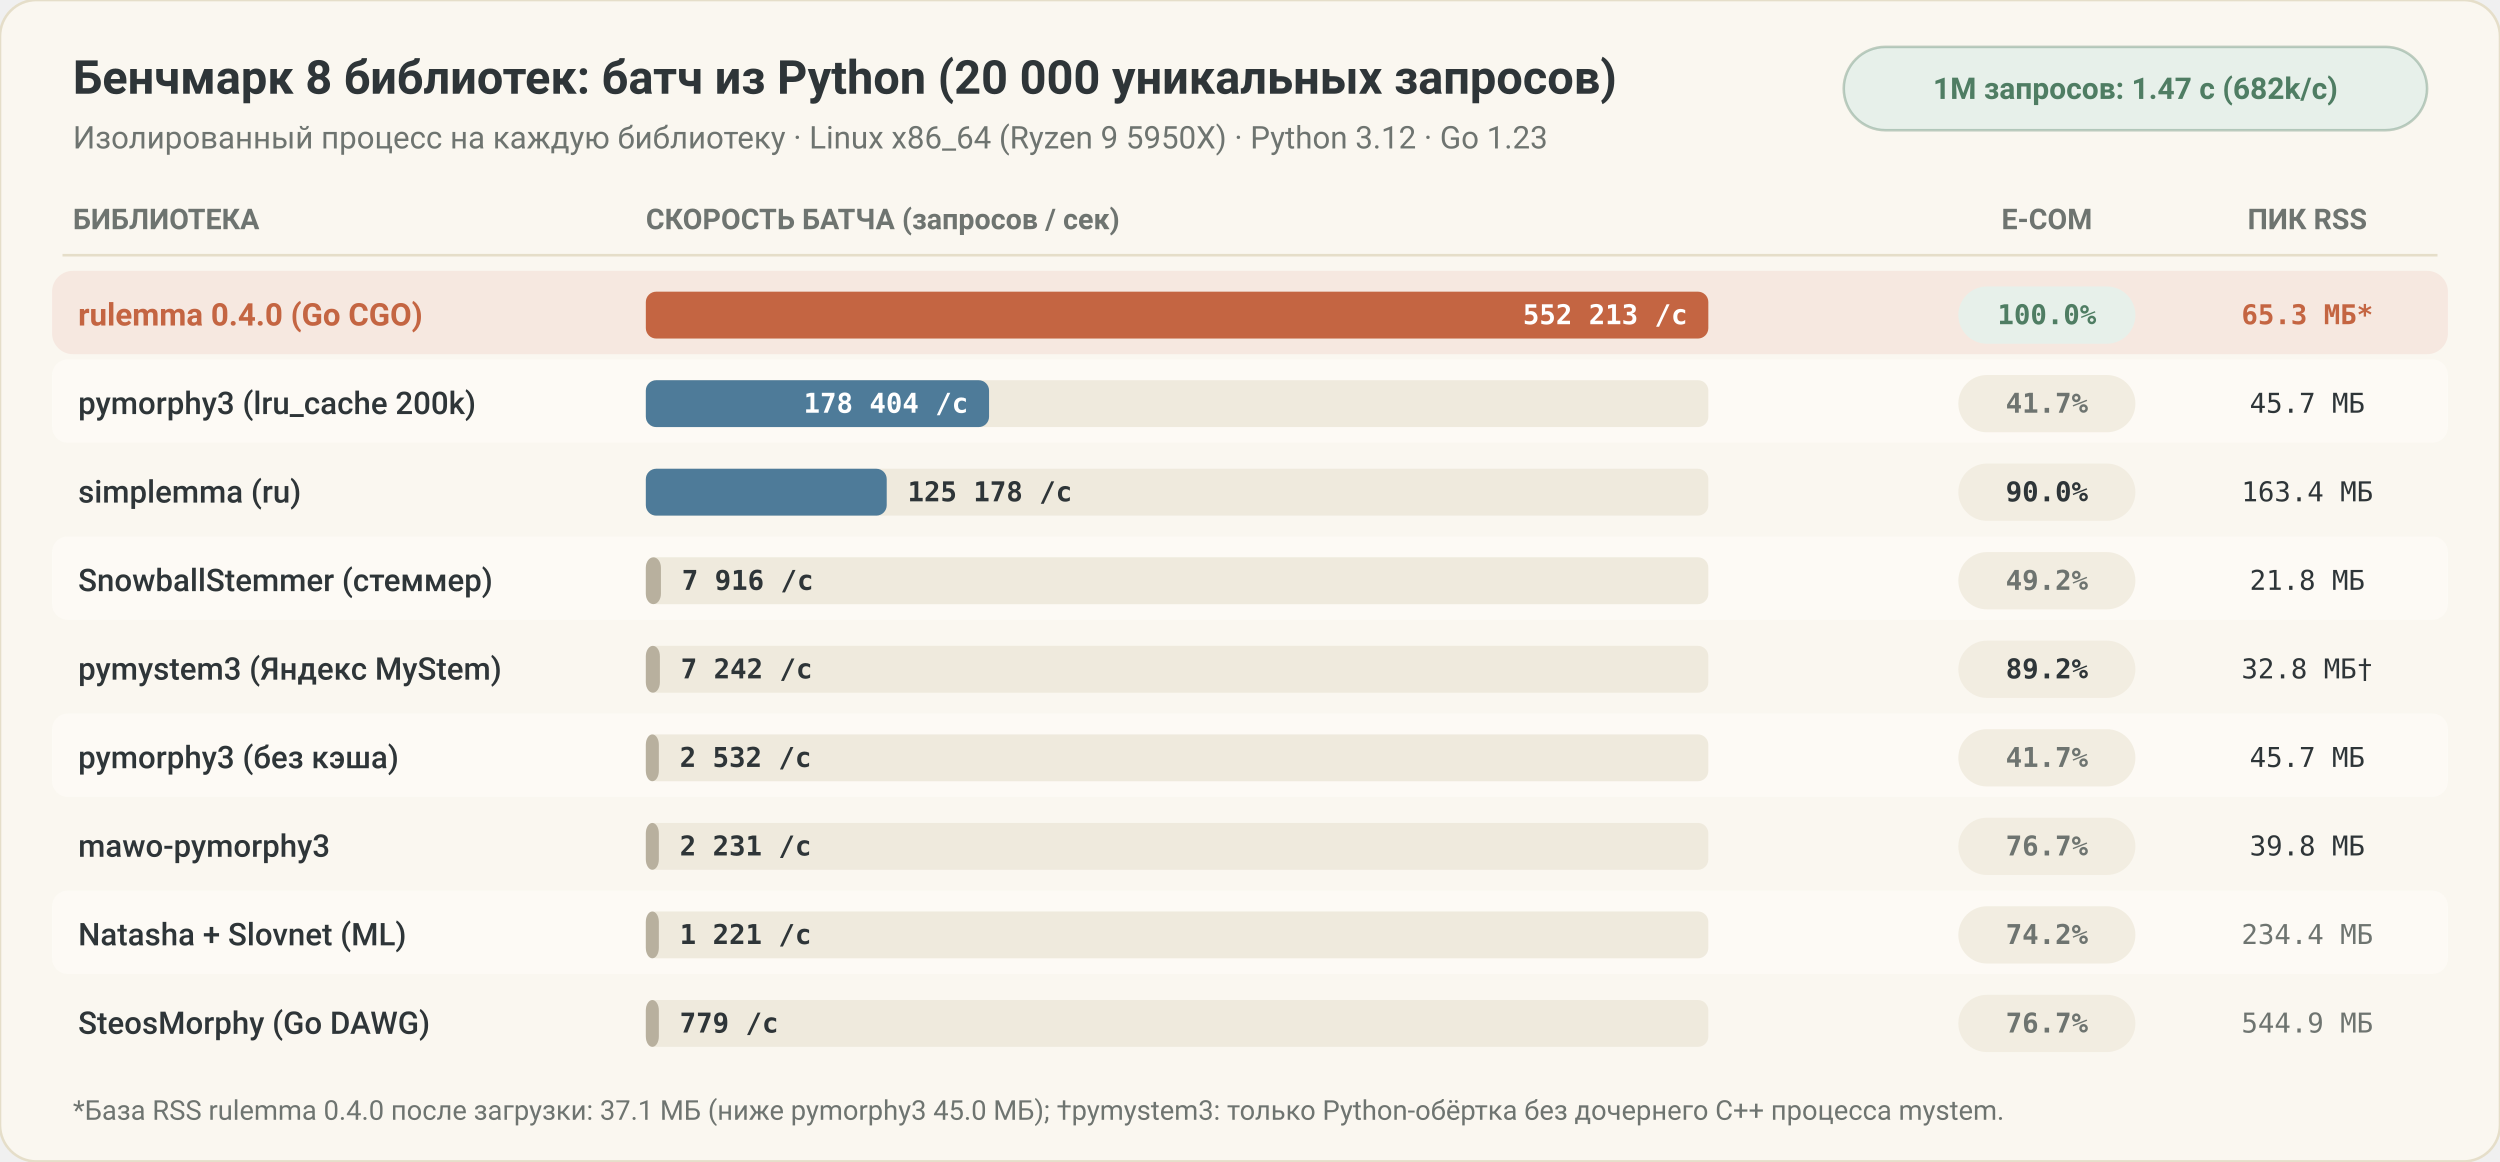
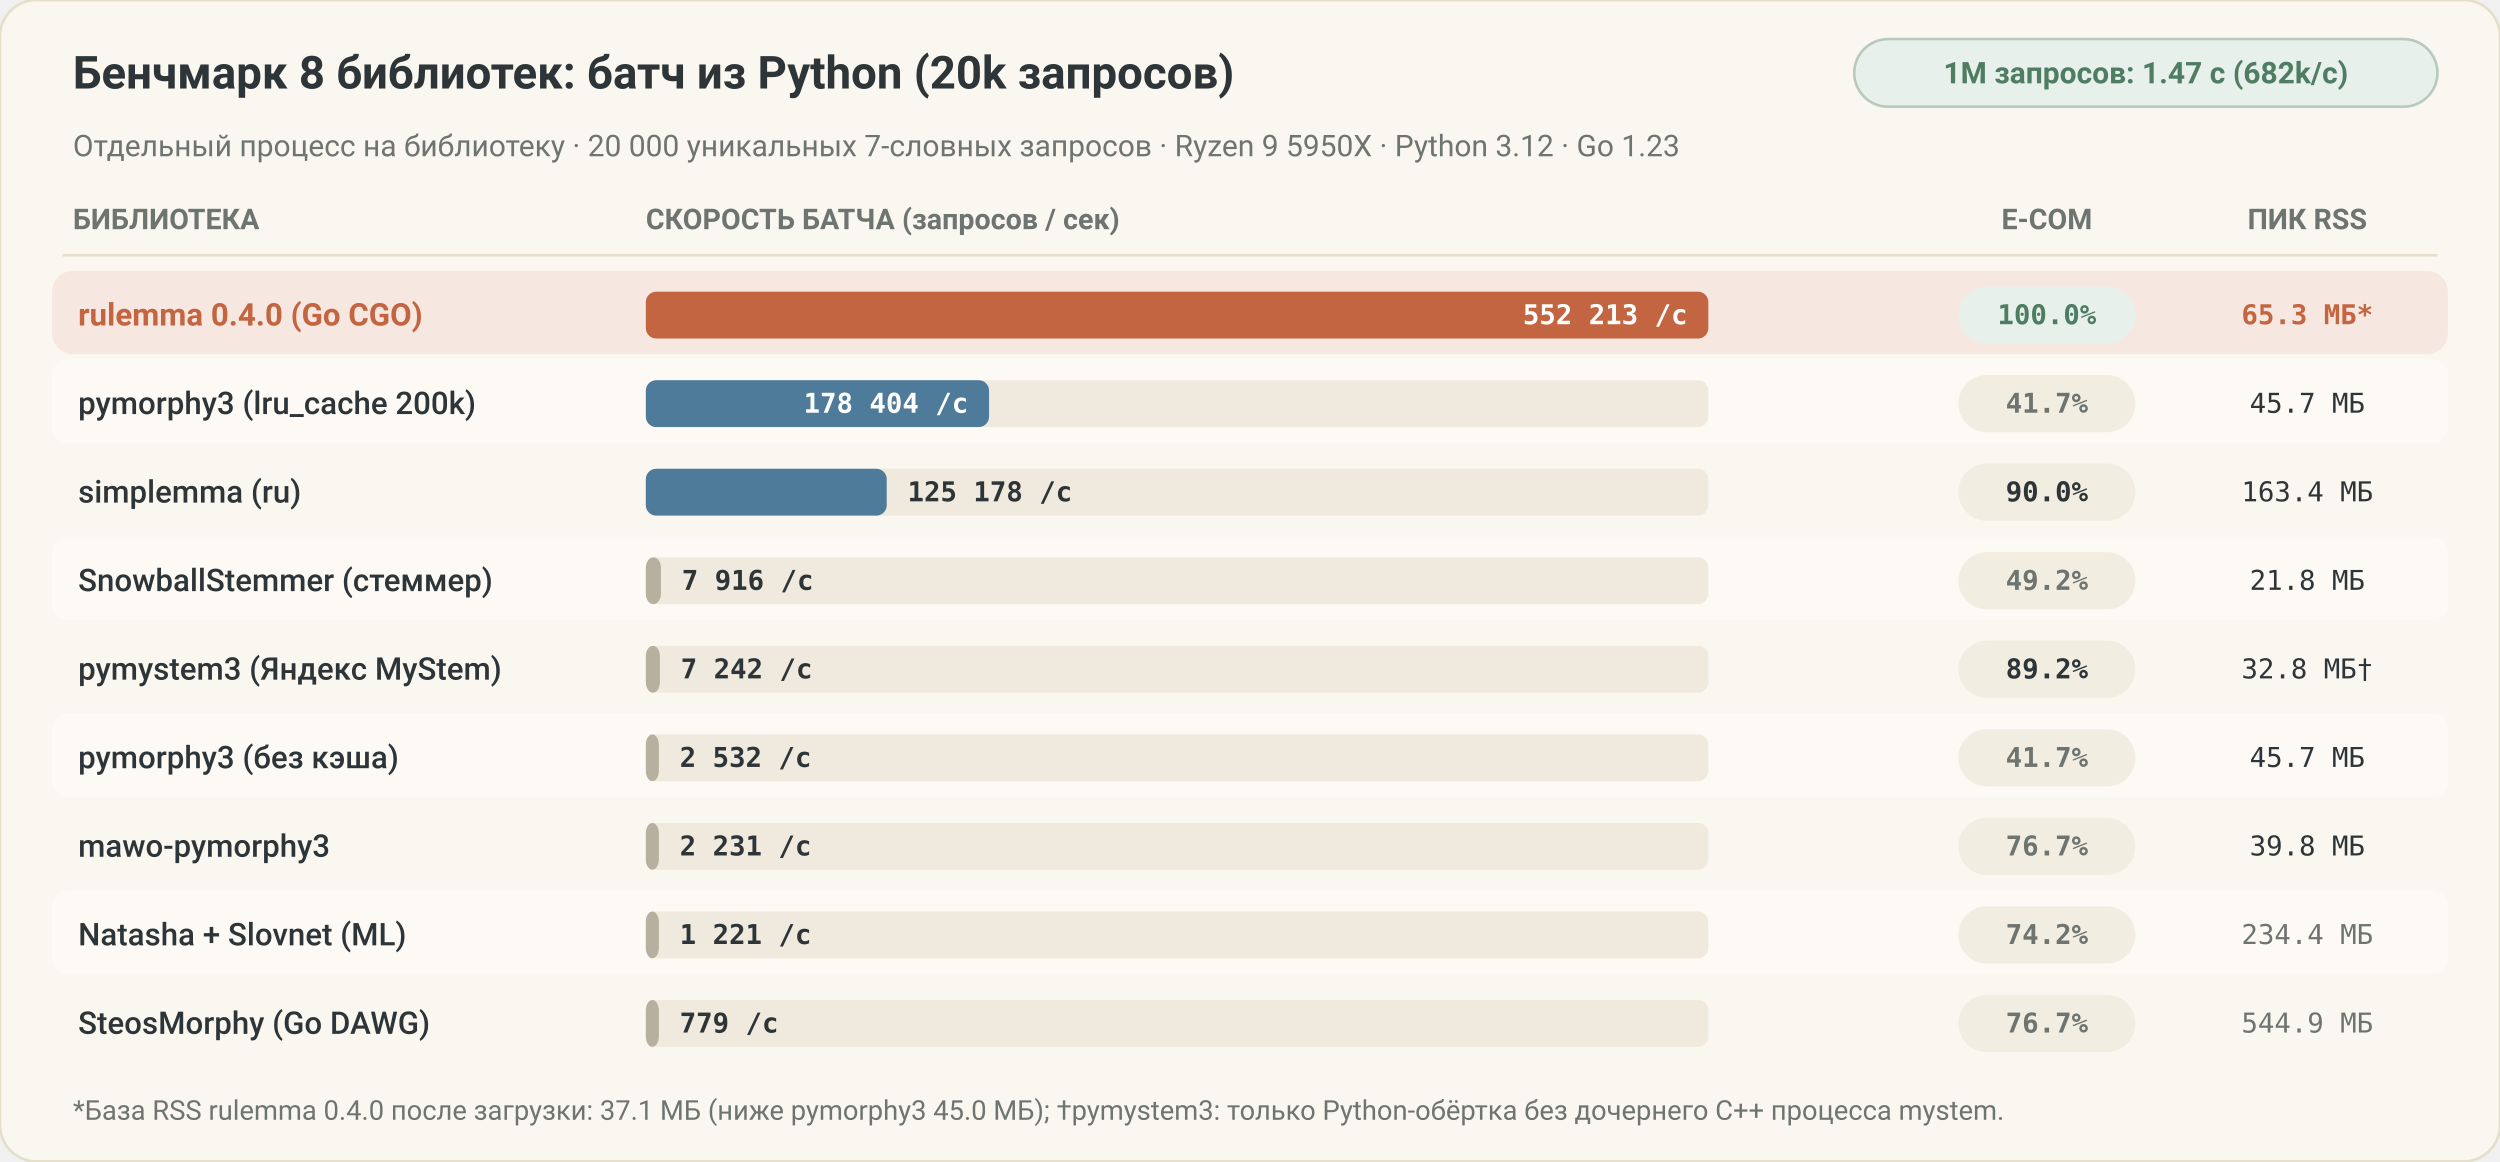
<svg xmlns="http://www.w3.org/2000/svg" viewBox="0 0 960 446" width="960" height="446" role="img" aria-label="Сравнение производительности и точности rulemma 0.4.0 с 7 библиотеками">
  <rect width="960" height="446" rx="14" fill="#FAF7F0" stroke="#E5DEC9" stroke-width="1" />
-   <text x="28" y="36" font-family="-apple-system, BlinkMacSystemFont, 'Segoe UI', Roboto, Helvetica, Arial, sans-serif" font-size="18" font-weight="700" fill="#2E3538">Бенчмарк 8 библиотек: батч из Python (20 000 уникальных запросов)</text>
-   <text x="28" y="57" font-family="-apple-system, BlinkMacSystemFont, 'Segoe UI', Roboto, Helvetica, Arial, sans-serif" font-size="12" fill="#6E7470">Изолированный процесс на каждую библиотеку · Linux x86_64 (Ryzen 9 5950X) · Python 3.12 · Go 1.23</text>
-   <rect x="708" y="18" width="224" height="32" rx="16" fill="#E7F0EA" stroke="#4F7D63" stroke-opacity="0.35" />
-   <text x="820" y="38" text-anchor="middle" font-family="-apple-system, BlinkMacSystemFont, 'Segoe UI', Roboto, Helvetica, Arial, sans-serif" font-size="11.5" font-weight="700" fill="#4F7D63">1M запросов: 1.47 с (682k/с)</text>
+   <text x="28" y="34" font-family="-apple-system, BlinkMacSystemFont, 'Segoe UI', Roboto, Helvetica, Arial, sans-serif" font-size="17.5" font-weight="700" fill="#2E3538">Бенчмарк 8 библиотек: батч из Python (20k запросов)</text>
+   <text x="28" y="60" font-family="-apple-system, BlinkMacSystemFont, 'Segoe UI', Roboto, Helvetica, Arial, sans-serif" font-size="11.5" fill="#6E7470">Отдельный процесс на библиотеку · 20 000 уникальных 7-словных запросов · Ryzen 9 5950X · Python 3.12 · Go 1.23</text>
+   <rect data-pill="1" x="712" y="15" width="224" height="26" rx="13" fill="#E7F0EA" stroke="#4F7D63" stroke-opacity="0.35" />
+   <text x="824" y="32" text-anchor="middle" font-family="-apple-system, BlinkMacSystemFont, 'Segoe UI', Roboto, Helvetica, Arial, sans-serif" font-size="11.5" font-weight="700" fill="#4F7D63">1M запросов: 1.47 с (682k/с)</text>
  <text x="28" y="88" font-family="-apple-system, BlinkMacSystemFont, 'Segoe UI', Roboto, Helvetica, Arial, sans-serif" font-size="11" font-weight="700" fill="#6E7470">БИБЛИОТЕКА</text>
  <text x="248" y="88" font-family="-apple-system, BlinkMacSystemFont, 'Segoe UI', Roboto, Helvetica, Arial, sans-serif" font-size="11" font-weight="700" fill="#6E7470">СКОРОСТЬ БАТЧА (запросов / сек)</text>
  <text x="786" y="88" text-anchor="middle" font-family="-apple-system, BlinkMacSystemFont, 'Segoe UI', Roboto, Helvetica, Arial, sans-serif" font-size="11" font-weight="700" fill="#6E7470">E-COM</text>
  <text x="886" y="88" text-anchor="middle" font-family="-apple-system, BlinkMacSystemFont, 'Segoe UI', Roboto, Helvetica, Arial, sans-serif" font-size="11" font-weight="700" fill="#6E7470">ПИК RSS</text>
  <line x1="24" y1="98" x2="936" y2="98" stroke="#E5DEC9" stroke-width="1" />
  <rect x="20" y="104" width="920" height="32" rx="8" fill="#F6E8E0" />
  <text x="30" y="125" font-family="-apple-system, BlinkMacSystemFont, 'Segoe UI', Roboto, Helvetica, Arial, sans-serif" font-size="12" font-weight="700" fill="#C46542">rulemma 0.4.0 (Go CGO)</text>
  <rect x="248" y="112" width="408" height="18" rx="4" fill="#EFEADD" />
  <rect x="248" y="112" width="408.0" height="18" rx="4" fill="#C46542" />
  <text x="648.0" y="124.5" text-anchor="end" font-family="ui-monospace, SFMono-Regular, 'SF Mono', Menlo, Consolas, monospace" font-size="10.5" font-weight="700" fill="#FFFFFF">552 213 /с</text>
  <rect x="752" y="110" width="68" height="22" rx="11" fill="#E7F0EA" />
  <text x="786" y="124.5" text-anchor="middle" font-family="ui-monospace, SFMono-Regular, 'SF Mono', Menlo, Consolas, monospace" font-size="10.5" font-weight="700" fill="#4F7D63">100.0%</text>
  <text x="886" y="124.5" text-anchor="middle" font-family="ui-monospace, SFMono-Regular, 'SF Mono', Menlo, Consolas, monospace" font-size="10.5" font-weight="700" fill="#C46542">65.3 МБ*</text>
  <rect x="20" y="138" width="920" height="32" rx="6" fill="#FFFDF9" fill-opacity="0.55" />
  <text x="30" y="159" font-family="-apple-system, BlinkMacSystemFont, 'Segoe UI', Roboto, Helvetica, Arial, sans-serif" font-size="12" font-weight="500" fill="#2E3538">pymorphy3 (lru_cache 200k)</text>
  <rect x="248" y="146" width="408" height="18" rx="4" fill="#EFEADD" />
  <rect x="248" y="146" width="131.8" height="18" rx="4" fill="#4E7B99" />
  <text x="371.8" y="158.5" text-anchor="end" font-family="ui-monospace, SFMono-Regular, 'SF Mono', Menlo, Consolas, monospace" font-size="10.5" font-weight="700" fill="#FFFFFF">178 404 /с</text>
  <rect x="752" y="144" width="68" height="22" rx="11" fill="#F2EDE1" />
  <text x="786" y="158.5" text-anchor="middle" font-family="ui-monospace, SFMono-Regular, 'SF Mono', Menlo, Consolas, monospace" font-size="10.5" font-weight="700" fill="#6E7470">41.7%</text>
  <text x="886" y="158.5" text-anchor="middle" font-family="ui-monospace, SFMono-Regular, 'SF Mono', Menlo, Consolas, monospace" font-size="10.5" font-weight="500" fill="#2E3538">45.7 МБ</text>
  <text x="30" y="193" font-family="-apple-system, BlinkMacSystemFont, 'Segoe UI', Roboto, Helvetica, Arial, sans-serif" font-size="12" font-weight="500" fill="#2E3538">simplemma (ru)</text>
  <rect x="248" y="180" width="408" height="18" rx="4" fill="#EFEADD" />
  <rect x="248" y="180" width="92.5" height="18" rx="4" fill="#4E7B99" />
  <text x="348.5" y="192.5" text-anchor="start" font-family="ui-monospace, SFMono-Regular, 'SF Mono', Menlo, Consolas, monospace" font-size="10.5" font-weight="600" fill="#2E3538">125 178 /с</text>
  <rect x="752" y="178" width="68" height="22" rx="11" fill="#F2EDE1" />
  <text x="786" y="192.5" text-anchor="middle" font-family="ui-monospace, SFMono-Regular, 'SF Mono', Menlo, Consolas, monospace" font-size="10.5" font-weight="700" fill="#2E3538">90.0%</text>
  <text x="886" y="192.5" text-anchor="middle" font-family="ui-monospace, SFMono-Regular, 'SF Mono', Menlo, Consolas, monospace" font-size="10.5" font-weight="500" fill="#2E3538">163.4 МБ</text>
  <rect x="20" y="206" width="920" height="32" rx="6" fill="#FFFDF9" fill-opacity="0.55" />
  <text x="30" y="227" font-family="-apple-system, BlinkMacSystemFont, 'Segoe UI', Roboto, Helvetica, Arial, sans-serif" font-size="12" font-weight="500" fill="#2E3538">SnowballStemmer (стеммер)</text>
  <rect x="248" y="214" width="408" height="18" rx="4" fill="#EFEADD" />
  <rect x="248" y="214" width="5.8" height="18" rx="4" fill="#B8B09E" />
  <text x="261.8" y="226.5" text-anchor="start" font-family="ui-monospace, SFMono-Regular, 'SF Mono', Menlo, Consolas, monospace" font-size="10.5" font-weight="600" fill="#2E3538">7 916 /с</text>
  <rect x="752" y="212" width="68" height="22" rx="11" fill="#F2EDE1" />
  <text x="786" y="226.5" text-anchor="middle" font-family="ui-monospace, SFMono-Regular, 'SF Mono', Menlo, Consolas, monospace" font-size="10.5" font-weight="700" fill="#6E7470">49.2%</text>
  <text x="886" y="226.5" text-anchor="middle" font-family="ui-monospace, SFMono-Regular, 'SF Mono', Menlo, Consolas, monospace" font-size="10.5" font-weight="500" fill="#2E3538">21.8 МБ</text>
  <text x="30" y="261" font-family="-apple-system, BlinkMacSystemFont, 'Segoe UI', Roboto, Helvetica, Arial, sans-serif" font-size="12" font-weight="500" fill="#2E3538">pymystem3 (Яндекс MyStem)</text>
  <rect x="248" y="248" width="408" height="18" rx="4" fill="#EFEADD" />
  <rect x="248" y="248" width="5.4" height="18" rx="4" fill="#B8B09E" />
  <text x="261.4" y="260.5" text-anchor="start" font-family="ui-monospace, SFMono-Regular, 'SF Mono', Menlo, Consolas, monospace" font-size="10.5" font-weight="600" fill="#2E3538">7 242 /с</text>
  <rect x="752" y="246" width="68" height="22" rx="11" fill="#F2EDE1" />
  <text x="786" y="260.5" text-anchor="middle" font-family="ui-monospace, SFMono-Regular, 'SF Mono', Menlo, Consolas, monospace" font-size="10.5" font-weight="700" fill="#2E3538">89.2%</text>
  <text x="886" y="260.5" text-anchor="middle" font-family="ui-monospace, SFMono-Regular, 'SF Mono', Menlo, Consolas, monospace" font-size="10.5" font-weight="500" fill="#2E3538">32.8 МБ†</text>
  <rect x="20" y="274" width="920" height="32" rx="6" fill="#FFFDF9" fill-opacity="0.55" />
  <text x="30" y="295" font-family="-apple-system, BlinkMacSystemFont, 'Segoe UI', Roboto, Helvetica, Arial, sans-serif" font-size="12" font-weight="500" fill="#2E3538">pymorphy3 (без кэша)</text>
  <rect x="248" y="282" width="408" height="18" rx="4" fill="#EFEADD" />
  <rect x="248" y="282" width="5.0" height="18" rx="4" fill="#B8B09E" />
  <text x="261.0" y="294.5" text-anchor="start" font-family="ui-monospace, SFMono-Regular, 'SF Mono', Menlo, Consolas, monospace" font-size="10.5" font-weight="600" fill="#2E3538">2 532 /с</text>
  <rect x="752" y="280" width="68" height="22" rx="11" fill="#F2EDE1" />
  <text x="786" y="294.5" text-anchor="middle" font-family="ui-monospace, SFMono-Regular, 'SF Mono', Menlo, Consolas, monospace" font-size="10.5" font-weight="700" fill="#6E7470">41.7%</text>
  <text x="886" y="294.5" text-anchor="middle" font-family="ui-monospace, SFMono-Regular, 'SF Mono', Menlo, Consolas, monospace" font-size="10.5" font-weight="500" fill="#2E3538">45.7 МБ</text>
  <text x="30" y="329" font-family="-apple-system, BlinkMacSystemFont, 'Segoe UI', Roboto, Helvetica, Arial, sans-serif" font-size="12" font-weight="500" fill="#2E3538">mawo-pymorphy3</text>
  <rect x="248" y="316" width="408" height="18" rx="4" fill="#EFEADD" />
  <rect x="248" y="316" width="5.0" height="18" rx="4" fill="#B8B09E" />
  <text x="261.0" y="328.5" text-anchor="start" font-family="ui-monospace, SFMono-Regular, 'SF Mono', Menlo, Consolas, monospace" font-size="10.5" font-weight="600" fill="#2E3538">2 231 /с</text>
  <rect x="752" y="314" width="68" height="22" rx="11" fill="#F2EDE1" />
  <text x="786" y="328.5" text-anchor="middle" font-family="ui-monospace, SFMono-Regular, 'SF Mono', Menlo, Consolas, monospace" font-size="10.5" font-weight="700" fill="#6E7470">76.7%</text>
  <text x="886" y="328.5" text-anchor="middle" font-family="ui-monospace, SFMono-Regular, 'SF Mono', Menlo, Consolas, monospace" font-size="10.5" font-weight="500" fill="#2E3538">39.8 МБ</text>
  <rect x="20" y="342" width="920" height="32" rx="6" fill="#FFFDF9" fill-opacity="0.55" />
  <text x="30" y="363" font-family="-apple-system, BlinkMacSystemFont, 'Segoe UI', Roboto, Helvetica, Arial, sans-serif" font-size="12" font-weight="500" fill="#2E3538">Natasha + Slovnet (ML)</text>
  <rect x="248" y="350" width="408" height="18" rx="4" fill="#EFEADD" />
  <rect x="248" y="350" width="5.0" height="18" rx="4" fill="#B8B09E" />
  <text x="261.0" y="362.5" text-anchor="start" font-family="ui-monospace, SFMono-Regular, 'SF Mono', Menlo, Consolas, monospace" font-size="10.5" font-weight="600" fill="#2E3538">1 221 /с</text>
  <rect x="752" y="348" width="68" height="22" rx="11" fill="#F2EDE1" />
  <text x="786" y="362.5" text-anchor="middle" font-family="ui-monospace, SFMono-Regular, 'SF Mono', Menlo, Consolas, monospace" font-size="10.5" font-weight="700" fill="#6E7470">74.2%</text>
  <text x="886" y="362.5" text-anchor="middle" font-family="ui-monospace, SFMono-Regular, 'SF Mono', Menlo, Consolas, monospace" font-size="10.5" font-weight="500" fill="#6E7470">234.4 МБ</text>
  <text x="30" y="397" font-family="-apple-system, BlinkMacSystemFont, 'Segoe UI', Roboto, Helvetica, Arial, sans-serif" font-size="12" font-weight="500" fill="#2E3538">SteosMorphy (Go DAWG)</text>
  <rect x="248" y="384" width="408" height="18" rx="4" fill="#EFEADD" />
  <rect x="248" y="384" width="5.0" height="18" rx="4" fill="#B8B09E" />
  <text x="261.0" y="396.5" text-anchor="start" font-family="ui-monospace, SFMono-Regular, 'SF Mono', Menlo, Consolas, monospace" font-size="10.5" font-weight="600" fill="#2E3538">779 /с</text>
  <rect x="752" y="382" width="68" height="22" rx="11" fill="#F2EDE1" />
  <text x="786" y="396.5" text-anchor="middle" font-family="ui-monospace, SFMono-Regular, 'SF Mono', Menlo, Consolas, monospace" font-size="10.5" font-weight="700" fill="#6E7470">76.7%</text>
  <text x="886" y="396.5" text-anchor="middle" font-family="ui-monospace, SFMono-Regular, 'SF Mono', Menlo, Consolas, monospace" font-size="10.5" font-weight="500" fill="#6E7470">544.9 МБ</text>
  <text x="28" y="430" font-family="-apple-system, BlinkMacSystemFont, 'Segoe UI', Roboto, Helvetica, Arial, sans-serif" font-size="10.5" fill="#6E7470">*База RSS rulemma 0.4.0 после загрузки: 37.1 МБ (ниже pymorphy3 45.0 МБ); †pymystem3: только Python-обёртка без дочернего C++ процесса mystem.</text>
</svg>
